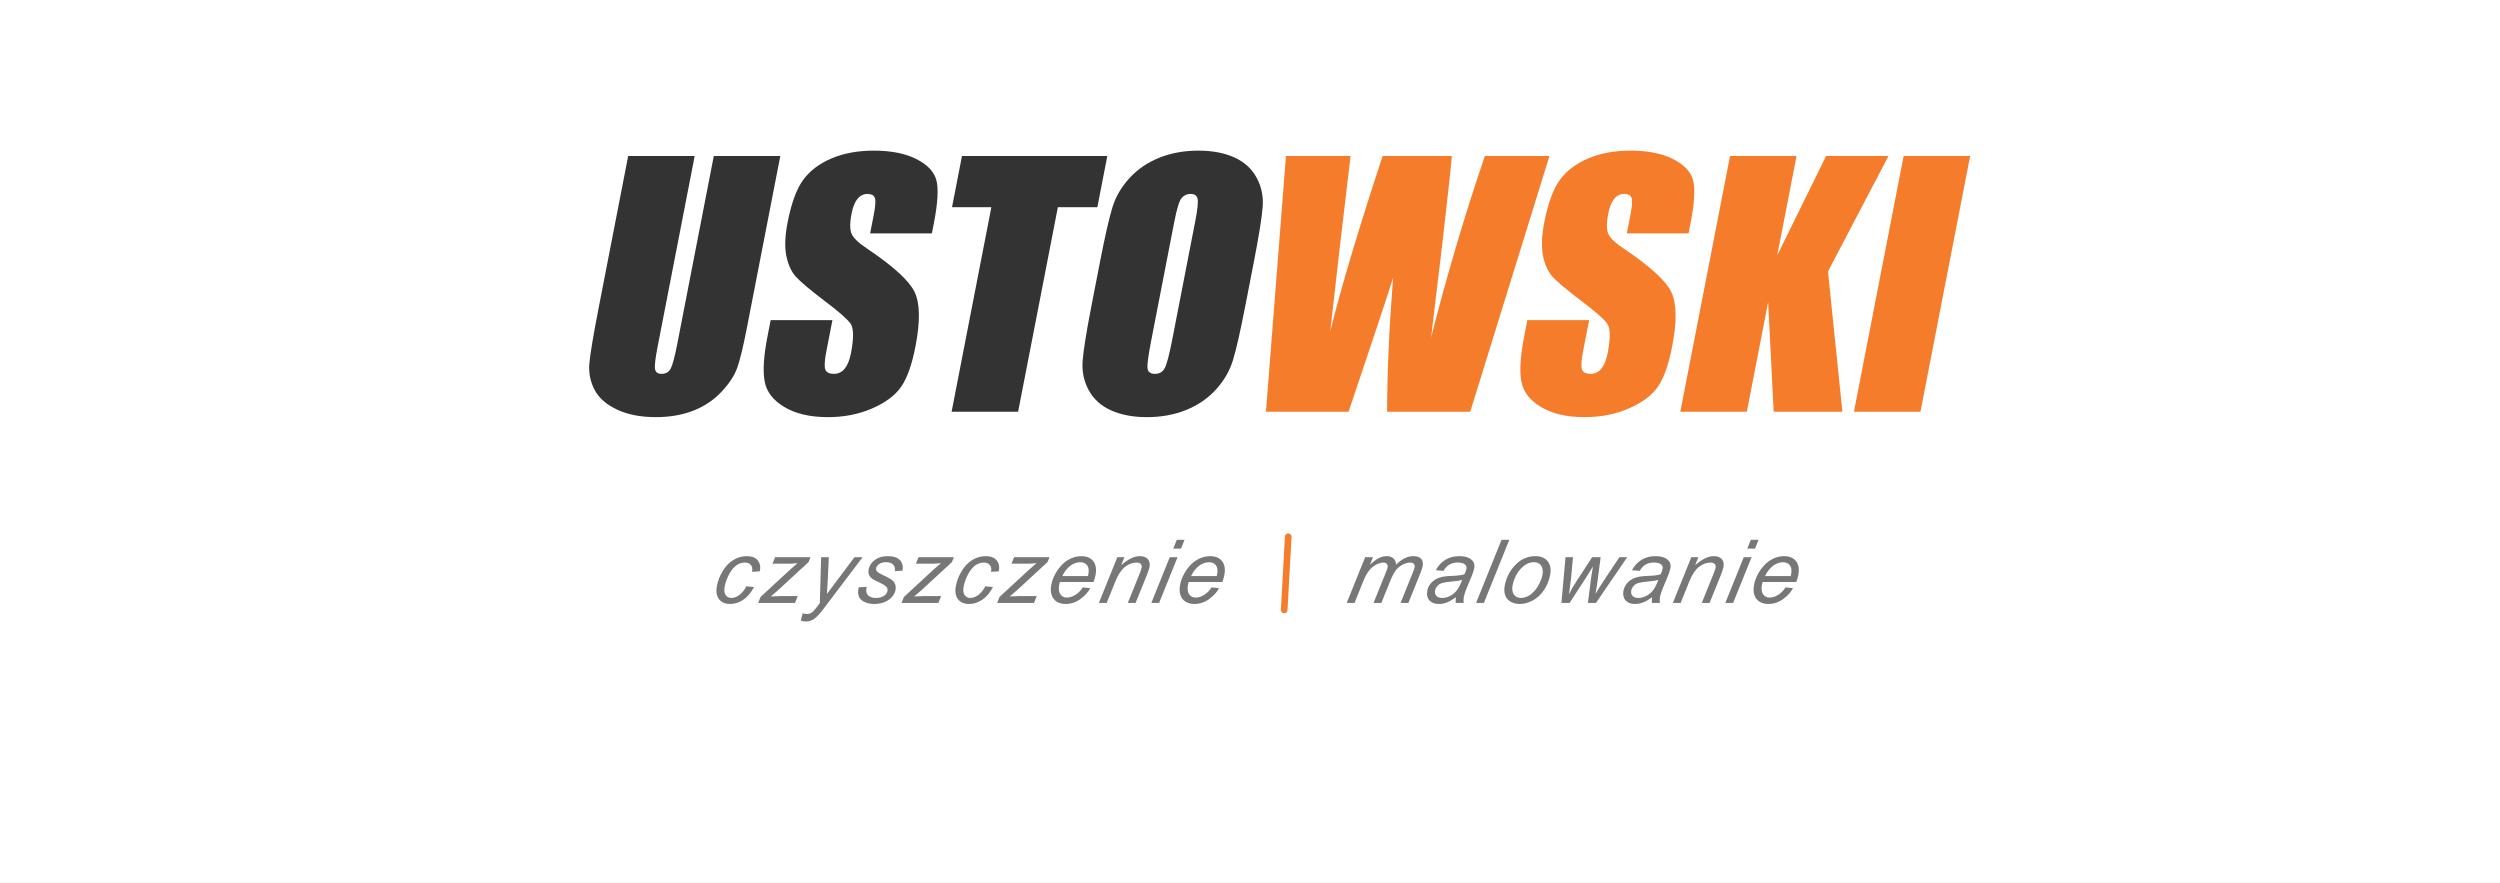
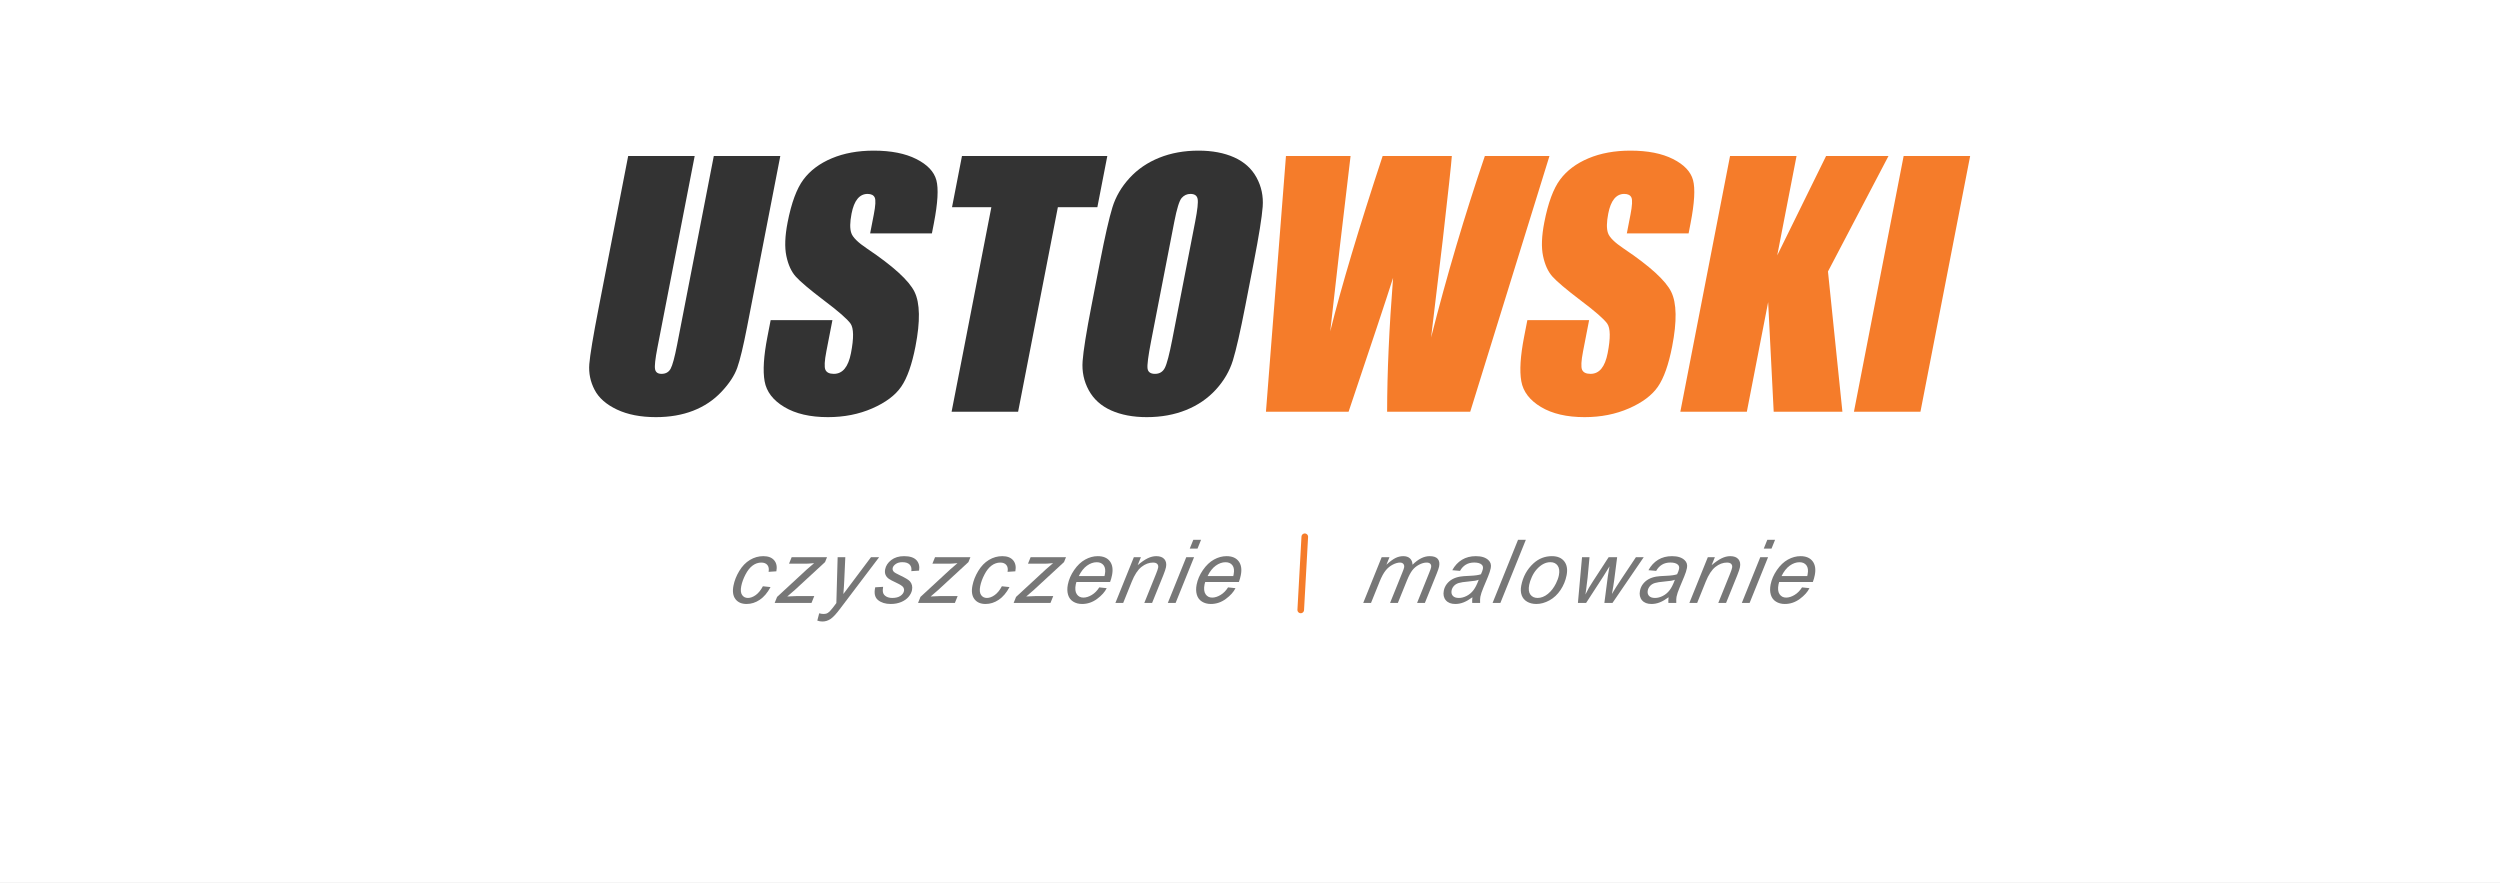
<svg xmlns="http://www.w3.org/2000/svg" viewBox="0 0 680 240">
  <rect width="680" height="240" fill="#ffffff" />
  <path d="M1041 1619V537Q1041 353 1029.0 278.5Q1017 204 958.0 125.5Q899 47 802.5 6.5Q706 -34 575 -34Q430 -34 319.0 14.0Q208 62 153.0 139.0Q98 216 88.0 301.5Q78 387 78 661V1619H499V405Q499 299 510.5 269.5Q522 240 557 240Q597 240 608.5 272.5Q620 305 620 426V1619Z" transform="matrix(0.042969,0,0.008352,-0.042969,153.99,112.00)" fill="#333333" />
  <path d="M976 1129H585V1249Q585 1333 570.0 1356.0Q555 1379 520 1379Q482 1379 462.5 1348.0Q443 1317 443 1254Q443 1173 465 1132Q486 1091 584 1033Q865 866 938 759Q1011 652 1011 414Q1011 241 970.5 159.0Q930 77 814.0 21.5Q698 -34 544 -34Q375 -34 255.5 30.0Q136 94 99.0 193.0Q62 292 62 474V580H453V383Q453 292 469.5 266.0Q486 240 528 240Q570 240 590.5 273.0Q611 306 611 371Q611 514 572 558Q532 602 375 705Q218 809 167.0 856.0Q116 903 82.5 986.0Q49 1069 49 1198Q49 1384 96.5 1470.0Q144 1556 250.0 1604.5Q356 1653 506 1653Q670 1653 785.5 1600.0Q901 1547 938.5 1466.5Q976 1386 976 1193Z" transform="matrix(0.042969,0,0.008352,-0.042969,202.11,112.00)" fill="#333333" />
  <path d="M932 1619V1295H682V0H261V1295H12V1619Z" transform="matrix(0.042969,0,0.008352,-0.042969,247.62,112.00)" fill="#333333" />
  <path d="M1046 671Q1046 427 1034.5 325.5Q1023 224 962.5 140.0Q902 56 799.0 11.0Q696 -34 559 -34Q429 -34 325.5 8.5Q222 51 159.0 136.0Q96 221 84.0 321.0Q72 421 72 671V948Q72 1192 83.5 1293.5Q95 1395 155.5 1479.0Q216 1563 319.0 1608.0Q422 1653 559 1653Q689 1653 792.5 1610.5Q896 1568 959.0 1483.0Q1022 1398 1034.0 1298.0Q1046 1198 1046 948ZM625 1203Q625 1316 612.5 1347.5Q600 1379 561 1379Q528 1379 510.5 1353.5Q493 1328 493 1203V447Q493 306 504.5 273.0Q516 240 558 240Q601 240 613.0 278.0Q625 316 625 459Z" transform="matrix(0.042969,0,0.008352,-0.042969,288.18,112.00)" fill="#333333" />
  <path d="M1668 1619 1481 0H955Q883 373 828 848Q803 645 711 0H188L0 1619H409L452 1054L496 509Q519 932 612 1619H1050Q1059 1548 1096 1085L1142 470Q1177 1057 1259 1619Z" transform="matrix(0.042969,0,0.008352,-0.042969,336.26,112.00)" fill="#f57c2a" />
  <path d="M976 1129H585V1249Q585 1333 570.0 1356.0Q555 1379 520 1379Q482 1379 462.5 1348.0Q443 1317 443 1254Q443 1173 465 1132Q486 1091 584 1033Q865 866 938 759Q1011 652 1011 414Q1011 241 970.5 159.0Q930 77 814.0 21.5Q698 -34 544 -34Q375 -34 255.5 30.0Q136 94 99.0 193.0Q62 292 62 474V580H453V383Q453 292 469.5 266.0Q486 240 528 240Q570 240 590.5 273.0Q611 306 611 371Q611 514 572 558Q532 602 375 705Q218 809 167.0 856.0Q116 903 82.5 986.0Q49 1069 49 1198Q49 1384 96.5 1470.0Q144 1556 250.0 1604.5Q356 1653 506 1653Q670 1653 785.5 1600.0Q901 1547 938.5 1466.5Q976 1386 976 1193Z" transform="matrix(0.042969,0,0.008352,-0.042969,407.93,112.00)" fill="#f57c2a" />
  <path d="M1087 1619 846 888 1110 0H675L505 694V0H84V1619H505V990L692 1619Z" transform="matrix(0.042969,0,0.008352,-0.042969,453.44,112.00)" fill="#f57c2a" />
  <path d="M505 1619V0H84V1619Z" transform="matrix(0.042969,0,0.008352,-0.042969,500.66,112.00)" fill="#f57c2a" />
-   <path d="M801 387 982 368Q914 169 788.5 72.5Q663 -24 503 -24Q330 -24 222.5 88.0Q115 200 115 401Q115 575 184.0 743.0Q253 911 381.5 998.5Q510 1086 675 1086Q846 1086 946.0 989.5Q1046 893 1046 734L868 722Q867 823 809.5 880.0Q752 937 658 937Q549 937 469.0 868.0Q389 799 343.5 658.5Q298 518 298 388Q298 252 358.0 184.0Q418 116 506 116Q594 116 674.5 183.0Q755 250 801 387Z" transform="matrix(0.011719,0,0.002278,-0.011719,192.75,164.00)" fill="#777777" />
-   <path d="M40 0 69 140 640 783Q701 851 776 924Q647 911 591 911H196L228 1062H1049L1025 948L449 301Q400 246 303 150Q454 159 510 159H928L895 0Z" transform="matrix(0.011719,0,0.002278,-0.011719,205.75,164.00)" fill="#777777" />
-   <path d="M0 -410 11 -240Q67 -256 120 -256Q175 -256 209 -231Q253 -198 305 -107L363 -3L186 1062H364L444 525Q468 366 485 207L960 1062H1149L472 -141Q374 -317 298.0 -374.0Q222 -431 123 -431Q60 -431 0 -410Z" transform="matrix(0.011719,0,0.002278,-0.011719,218.75,164.00)" fill="#777777" />
-   <path d="M85 363 266 374Q266 296 290.0 241.0Q314 186 378.5 151.0Q443 116 529 116Q649 116 709.0 164.0Q769 212 769 277Q769 324 733 366Q696 408 552.5 469.5Q409 531 369 556Q302 597 268.0 652.5Q234 708 234 780Q234 906 334.0 996.0Q434 1086 614 1086Q814 1086 918.5 993.5Q1023 901 1027 750L850 738Q846 834 782.0 890.0Q718 946 601 946Q507 946 455.0 903.0Q403 860 403 810Q403 760 448 722Q478 696 603 642Q811 552 865 500Q951 417 951 298Q951 219 902.5 143.0Q854 67 754.5 21.5Q655 -24 520 -24Q336 -24 207 67Q78 158 85 363Z" transform="matrix(0.011719,0,0.002278,-0.011719,231.75,164.00)" fill="#777777" />
-   <path d="M40 0 69 140 640 783Q701 851 776 924Q647 911 591 911H196L228 1062H1049L1025 948L449 301Q400 246 303 150Q454 159 510 159H928L895 0Z" transform="matrix(0.011719,0,0.002278,-0.011719,244.75,164.00)" fill="#777777" />
-   <path d="M801 387 982 368Q914 169 788.5 72.5Q663 -24 503 -24Q330 -24 222.5 88.0Q115 200 115 401Q115 575 184.0 743.0Q253 911 381.5 998.5Q510 1086 675 1086Q846 1086 946.0 989.5Q1046 893 1046 734L868 722Q867 823 809.5 880.0Q752 937 658 937Q549 937 469.0 868.0Q389 799 343.5 658.5Q298 518 298 388Q298 252 358.0 184.0Q418 116 506 116Q594 116 674.5 183.0Q755 250 801 387Z" transform="matrix(0.011719,0,0.002278,-0.011719,257.75,164.00)" fill="#777777" />
-   <path d="M40 0 69 140 640 783Q701 851 776 924Q647 911 591 911H196L228 1062H1049L1025 948L449 301Q400 246 303 150Q454 159 510 159H928L895 0Z" transform="matrix(0.011719,0,0.002278,-0.011719,270.75,164.00)" fill="#777777" />
-   <path d="M848 361 1024 343Q986 212 849.5 94.0Q713 -24 524 -24Q406 -24 307.5 30.5Q209 85 157.5 189.0Q106 293 106 426Q106 600 186.5 763.5Q267 927 395.0 1006.5Q523 1086 672 1086Q862 1086 975.5 968.0Q1089 850 1089 646Q1089 568 1075 486H293Q289 455 289 430Q289 281 357.5 202.5Q426 124 525 124Q618 124 708.0 185.0Q798 246 848 361ZM322 624H918Q919 652 919 664Q919 800 851.0 872.5Q783 945 676 945Q560 945 464.5 865.0Q369 785 322 624Z" transform="matrix(0.011719,0,0.002278,-0.011719,283.75,164.00)" fill="#777777" />
-   <path d="M68 0 290 1062H454L415 877Q522 986 615.0 1036.0Q708 1086 805 1086Q934 1086 1007.5 1016.0Q1081 946 1081 829Q1081 770 1055 643L920 0H739L880 673Q901 771 901 818Q901 871 864.5 904.0Q828 937 759 937Q620 937 511.5 837.0Q403 737 352 494L249 0Z" transform="matrix(0.011719,0,0.002278,-0.011719,298.10,164.00)" fill="#777777" />
-   <path d="M325 1261 368 1466H548L505 1261ZM61 0 283 1062H464L242 0Z" transform="matrix(0.011719,0,0.002278,-0.011719,312.44,164.00)" fill="#777777" />
-   <path d="M848 361 1024 343Q986 212 849.5 94.0Q713 -24 524 -24Q406 -24 307.5 30.5Q209 85 157.5 189.0Q106 293 106 426Q106 600 186.5 763.5Q267 927 395.0 1006.5Q523 1086 672 1086Q862 1086 975.5 968.0Q1089 850 1089 646Q1089 568 1075 486H293Q289 455 289 430Q289 281 357.5 202.5Q426 124 525 124Q618 124 708.0 185.0Q798 246 848 361ZM322 624H918Q919 652 919 664Q919 800 851.0 872.5Q783 945 676 945Q560 945 464.5 865.0Q369 785 322 624Z" transform="matrix(0.011719,0,0.002278,-0.011719,318.78,164.00)" fill="#777777" />
-   <line x1="350.4" y1="146.0" x2="349.3" y2="165.9" stroke="#f57c2a" stroke-width="1.8" stroke-linecap="round" />
-   <path d="M67 0 289 1062H470L433 887Q534 1000 613.5 1043.0Q693 1086 786 1086Q885 1086 951.5 1033.5Q1018 981 1039 887Q1120 987 1209.5 1036.5Q1299 1086 1398 1086Q1531 1086 1597.5 1023.0Q1664 960 1664 846Q1664 797 1641 684L1498 0H1317L1463 702Q1482 788 1482 825Q1482 877 1449.0 907.0Q1416 937 1356 937Q1275 937 1191.0 888.0Q1107 839 1060.5 759.5Q1014 680 979 515L871 0H690L840 717Q856 790 856 821Q856 873 823.5 905.0Q791 937 739 937Q662 937 577.5 888.0Q493 839 440.0 751.5Q387 664 353 502L248 0Z" transform="matrix(0.011719,0,0.002278,-0.011719,365.52,164.00)" fill="#777777" />
-   <path d="M784 132Q690 51 603.0 13.5Q516 -24 417 -24Q270 -24 180.0 62.5Q90 149 90 284Q90 373 130.5 441.5Q171 510 238.0 551.5Q305 593 402 611Q463 623 633.5 630.0Q804 637 878 666Q899 740 899 789Q899 852 853 888Q790 938 669 938Q555 938 482.5 887.5Q410 837 377 744L194 760Q250 918 371.5 1002.0Q493 1086 678 1086Q875 1086 990 992Q1078 922 1078 810Q1078 725 1053 613L994 349Q966 223 966 144Q966 94 988 0H805Q790 52 784 132ZM851 538Q813 523 769.5 515.0Q726 507 624 498Q466 484 401.0 462.5Q336 441 303.0 394.0Q270 347 270 290Q270 214 322.5 165.0Q375 116 472 116Q562 116 645.0 163.5Q728 211 776.0 296.0Q824 381 851 538Z" transform="matrix(0.011719,0,0.002278,-0.011719,386.52,164.00)" fill="#777777" />
-   <path d="M54 0 360 1466H541L235 0Z" transform="matrix(0.011719,0,0.002278,-0.011719,400.86,164.00)" fill="#777777" />
-   <path d="M100 403Q100 714 283 918Q434 1086 679 1086Q871 1086 988.5 966.0Q1106 846 1106 642Q1106 459 1032.0 301.5Q958 144 821.5 60.0Q685 -24 534 -24Q410 -24 308.5 29.0Q207 82 153.5 179.0Q100 276 100 403ZM281 421Q281 271 353.0 193.5Q425 116 536 116Q594 116 651.0 139.5Q708 163 757.0 211.0Q806 259 840.5 320.5Q875 382 896 453Q927 552 927 643Q927 787 854.5 866.5Q782 946 672 946Q587 946 517.0 905.5Q447 865 390.5 787.0Q334 709 307.5 605.5Q281 502 281 421Z" transform="matrix(0.011719,0,0.002278,-0.011719,407.20,164.00)" fill="#777777" />
-   <path d="M270 0 159 1062H333L381 585L400 317Q402 287 406 196Q436 298 457.0 352.5Q478 407 524 508L777 1062H974L1009 531Q1017 410 1019 208Q1069 342 1182 580L1410 1062H1591L1072 0H884L844 623Q840 681 838 849Q797 742 741 618L460 0Z" transform="matrix(0.011719,0,0.002278,-0.011719,421.54,164.00)" fill="#777777" />
-   <path d="M784 132Q690 51 603.0 13.5Q516 -24 417 -24Q270 -24 180.0 62.5Q90 149 90 284Q90 373 130.5 441.5Q171 510 238.0 551.5Q305 593 402 611Q463 623 633.5 630.0Q804 637 878 666Q899 740 899 789Q899 852 853 888Q790 938 669 938Q555 938 482.5 887.5Q410 837 377 744L194 760Q250 918 371.5 1002.0Q493 1086 678 1086Q875 1086 990 992Q1078 922 1078 810Q1078 725 1053 613L994 349Q966 223 966 144Q966 94 988 0H805Q790 52 784 132ZM851 538Q813 523 769.5 515.0Q726 507 624 498Q466 484 401.0 462.5Q336 441 303.0 394.0Q270 347 270 290Q270 214 322.5 165.0Q375 116 472 116Q562 116 645.0 163.5Q728 211 776.0 296.0Q824 381 851 538Z" transform="matrix(0.011719,0,0.002278,-0.011719,439.88,164.00)" fill="#777777" />
-   <path d="M68 0 290 1062H454L415 877Q522 986 615.0 1036.0Q708 1086 805 1086Q934 1086 1007.5 1016.0Q1081 946 1081 829Q1081 770 1055 643L920 0H739L880 673Q901 771 901 818Q901 871 864.5 904.0Q828 937 759 937Q620 937 511.5 837.0Q403 737 352 494L249 0Z" transform="matrix(0.011719,0,0.002278,-0.011719,454.22,164.00)" fill="#777777" />
-   <path d="M325 1261 368 1466H548L505 1261ZM61 0 283 1062H464L242 0Z" transform="matrix(0.011719,0,0.002278,-0.011719,468.57,164.00)" fill="#777777" />
-   <path d="M848 361 1024 343Q986 212 849.5 94.0Q713 -24 524 -24Q406 -24 307.5 30.5Q209 85 157.5 189.0Q106 293 106 426Q106 600 186.5 763.5Q267 927 395.0 1006.5Q523 1086 672 1086Q862 1086 975.5 968.0Q1089 850 1089 646Q1089 568 1075 486H293Q289 455 289 430Q289 281 357.5 202.5Q426 124 525 124Q618 124 708.0 185.0Q798 246 848 361ZM322 624H918Q919 652 919 664Q919 800 851.0 872.5Q783 945 676 945Q560 945 464.5 865.0Q369 785 322 624Z" transform="matrix(0.011719,0,0.002278,-0.011719,474.90,164.00)" fill="#777777" />
+   <path d="M801 387 982 368Q914 169 788.5 72.5Q663 -24 503 -24Q330 -24 222.5 88.0Q115 200 115 401Q115 575 184.0 743.0Q253 911 381.5 998.5Q510 1086 675 1086Q846 1086 946.0 989.5Q1046 893 1046 734L868 722Q867 823 809.5 880.0Q752 937 658 937Q549 937 469.0 868.0Q389 799 343.5 658.5Q298 518 298 388Q298 252 358.0 184.0Q418 116 506 116Q594 116 674.5 183.0Q755 250 801 387Z" transform="matrix(0.011719,0,0.002278,-0.011719,197.24,164.00)" fill="#777777" />
+   <path d="M40 0 69 140 640 783Q701 851 776 924Q647 911 591 911H196L228 1062H1049L1025 948L449 301Q400 246 303 150Q454 159 510 159H928L895 0Z" transform="matrix(0.011719,0,0.002278,-0.011719,210.24,164.00)" fill="#777777" />
+   <path d="M0 -410 11 -240Q67 -256 120 -256Q175 -256 209 -231Q253 -198 305 -107L363 -3L186 1062H364L444 525Q468 366 485 207L960 1062H1149L472 -141Q374 -317 298.0 -374.0Q222 -431 123 -431Q60 -431 0 -410Z" transform="matrix(0.011719,0,0.002278,-0.011719,223.24,164.00)" fill="#777777" />
+   <path d="M85 363 266 374Q266 296 290.0 241.0Q314 186 378.5 151.0Q443 116 529 116Q649 116 709.0 164.0Q769 212 769 277Q769 324 733 366Q696 408 552.5 469.5Q409 531 369 556Q302 597 268.0 652.5Q234 708 234 780Q234 906 334.0 996.0Q434 1086 614 1086Q814 1086 918.5 993.5Q1023 901 1027 750L850 738Q846 834 782.0 890.0Q718 946 601 946Q507 946 455.0 903.0Q403 860 403 810Q403 760 448 722Q478 696 603 642Q811 552 865 500Q951 417 951 298Q951 219 902.5 143.0Q854 67 754.5 21.5Q655 -24 520 -24Q336 -24 207 67Q78 158 85 363Z" transform="matrix(0.011719,0,0.002278,-0.011719,236.24,164.00)" fill="#777777" />
+   <path d="M40 0 69 140 640 783Q701 851 776 924Q647 911 591 911H196L228 1062H1049L1025 948L449 301Q400 246 303 150Q454 159 510 159H928L895 0Z" transform="matrix(0.011719,0,0.002278,-0.011719,249.24,164.00)" fill="#777777" />
+   <path d="M801 387 982 368Q914 169 788.5 72.5Q663 -24 503 -24Q330 -24 222.5 88.0Q115 200 115 401Q115 575 184.0 743.0Q253 911 381.5 998.5Q510 1086 675 1086Q846 1086 946.0 989.5Q1046 893 1046 734L868 722Q867 823 809.5 880.0Q752 937 658 937Q549 937 469.0 868.0Q389 799 343.5 658.5Q298 518 298 388Q298 252 358.0 184.0Q418 116 506 116Q594 116 674.5 183.0Q755 250 801 387Z" transform="matrix(0.011719,0,0.002278,-0.011719,262.24,164.00)" fill="#777777" />
+   <path d="M40 0 69 140 640 783Q701 851 776 924Q647 911 591 911H196L228 1062H1049L1025 948L449 301Q400 246 303 150Q454 159 510 159H928L895 0Z" transform="matrix(0.011719,0,0.002278,-0.011719,275.24,164.00)" fill="#777777" />
+   <path d="M848 361 1024 343Q986 212 849.5 94.0Q713 -24 524 -24Q406 -24 307.5 30.5Q209 85 157.5 189.0Q106 293 106 426Q106 600 186.5 763.5Q267 927 395.0 1006.5Q523 1086 672 1086Q862 1086 975.5 968.0Q1089 850 1089 646Q1089 568 1075 486H293Q289 455 289 430Q289 281 357.5 202.5Q426 124 525 124Q618 124 708.0 185.0Q798 246 848 361ZM322 624H918Q919 652 919 664Q919 800 851.0 872.5Q783 945 676 945Q560 945 464.5 865.0Q369 785 322 624Z" transform="matrix(0.011719,0,0.002278,-0.011719,288.24,164.00)" fill="#777777" />
+   <path d="M68 0 290 1062H454L415 877Q522 986 615.0 1036.0Q708 1086 805 1086Q934 1086 1007.5 1016.0Q1081 946 1081 829Q1081 770 1055 643L920 0H739L880 673Q901 771 901 818Q901 871 864.5 904.0Q828 937 759 937Q620 937 511.5 837.0Q403 737 352 494L249 0Z" transform="matrix(0.011719,0,0.002278,-0.011719,302.59,164.00)" fill="#777777" />
+   <path d="M325 1261 368 1466H548L505 1261ZM61 0 283 1062H464L242 0Z" transform="matrix(0.011719,0,0.002278,-0.011719,316.93,164.00)" fill="#777777" />
+   <path d="M848 361 1024 343Q986 212 849.5 94.0Q713 -24 524 -24Q406 -24 307.5 30.5Q209 85 157.5 189.0Q106 293 106 426Q106 600 186.5 763.5Q267 927 395.0 1006.5Q523 1086 672 1086Q862 1086 975.5 968.0Q1089 850 1089 646Q1089 568 1075 486H293Q289 455 289 430Q289 281 357.5 202.5Q426 124 525 124Q618 124 708.0 185.0Q798 246 848 361ZM322 624H918Q919 652 919 664Q919 800 851.0 872.5Q783 945 676 945Q560 945 464.5 865.0Q369 785 322 624Z" transform="matrix(0.011719,0,0.002278,-0.011719,323.27,164.00)" fill="#777777" />
+   <line x1="354.9" y1="146.0" x2="353.8" y2="165.9" stroke="#f57c2a" stroke-width="1.8" stroke-linecap="round" />
+   <path d="M67 0 289 1062H470L433 887Q534 1000 613.5 1043.0Q693 1086 786 1086Q885 1086 951.5 1033.5Q1018 981 1039 887Q1120 987 1209.5 1036.5Q1299 1086 1398 1086Q1531 1086 1597.5 1023.0Q1664 960 1664 846Q1664 797 1641 684L1498 0H1317L1463 702Q1482 788 1482 825Q1482 877 1449.0 907.0Q1416 937 1356 937Q1275 937 1191.0 888.0Q1107 839 1060.5 759.5Q1014 680 979 515L871 0H690L840 717Q856 790 856 821Q856 873 823.5 905.0Q791 937 739 937Q662 937 577.5 888.0Q493 839 440.0 751.5Q387 664 353 502L248 0Z" transform="matrix(0.011719,0,0.002278,-0.011719,370.01,164.00)" fill="#777777" />
+   <path d="M784 132Q690 51 603.0 13.5Q516 -24 417 -24Q270 -24 180.0 62.5Q90 149 90 284Q90 373 130.5 441.5Q171 510 238.0 551.5Q305 593 402 611Q463 623 633.5 630.0Q804 637 878 666Q899 740 899 789Q899 852 853 888Q790 938 669 938Q555 938 482.5 887.5Q410 837 377 744L194 760Q250 918 371.5 1002.0Q493 1086 678 1086Q875 1086 990 992Q1078 922 1078 810Q1078 725 1053 613L994 349Q966 223 966 144Q966 94 988 0H805Q790 52 784 132ZM851 538Q813 523 769.5 515.0Q726 507 624 498Q466 484 401.0 462.5Q336 441 303.0 394.0Q270 347 270 290Q270 214 322.5 165.0Q375 116 472 116Q562 116 645.0 163.5Q728 211 776.0 296.0Q824 381 851 538Z" transform="matrix(0.011719,0,0.002278,-0.011719,391.01,164.00)" fill="#777777" />
+   <path d="M54 0 360 1466H541L235 0Z" transform="matrix(0.011719,0,0.002278,-0.011719,405.35,164.00)" fill="#777777" />
+   <path d="M100 403Q100 714 283 918Q434 1086 679 1086Q871 1086 988.5 966.0Q1106 846 1106 642Q1106 459 1032.0 301.5Q958 144 821.5 60.0Q685 -24 534 -24Q410 -24 308.5 29.0Q207 82 153.5 179.0Q100 276 100 403ZM281 421Q281 271 353.0 193.5Q425 116 536 116Q594 116 651.0 139.5Q708 163 757.0 211.0Q806 259 840.5 320.5Q875 382 896 453Q927 552 927 643Q927 787 854.5 866.5Q782 946 672 946Q587 946 517.0 905.5Q447 865 390.5 787.0Q334 709 307.5 605.5Q281 502 281 421Z" transform="matrix(0.011719,0,0.002278,-0.011719,411.69,164.00)" fill="#777777" />
+   <path d="M270 0 159 1062H333L381 585L400 317Q402 287 406 196Q436 298 457.0 352.5Q478 407 524 508L777 1062H974L1009 531Q1017 410 1019 208Q1069 342 1182 580L1410 1062H1591L1072 0H884L844 623Q840 681 838 849Q797 742 741 618L460 0Z" transform="matrix(0.011719,0,0.002278,-0.011719,426.03,164.00)" fill="#777777" />
+   <path d="M784 132Q690 51 603.0 13.5Q516 -24 417 -24Q270 -24 180.0 62.5Q90 149 90 284Q90 373 130.5 441.5Q171 510 238.0 551.5Q305 593 402 611Q463 623 633.5 630.0Q804 637 878 666Q899 740 899 789Q899 852 853 888Q790 938 669 938Q555 938 482.5 887.5Q410 837 377 744L194 760Q250 918 371.5 1002.0Q493 1086 678 1086Q875 1086 990 992Q1078 922 1078 810Q1078 725 1053 613L994 349Q966 223 966 144Q966 94 988 0H805Q790 52 784 132ZM851 538Q813 523 769.5 515.0Q726 507 624 498Q466 484 401.0 462.5Q336 441 303.0 394.0Q270 347 270 290Q270 214 322.5 165.0Q375 116 472 116Q562 116 645.0 163.5Q728 211 776.0 296.0Q824 381 851 538Z" transform="matrix(0.011719,0,0.002278,-0.011719,444.37,164.00)" fill="#777777" />
+   <path d="M68 0 290 1062H454L415 877Q522 986 615.0 1036.0Q708 1086 805 1086Q934 1086 1007.5 1016.0Q1081 946 1081 829Q1081 770 1055 643L920 0H739L880 673Q901 771 901 818Q901 871 864.5 904.0Q828 937 759 937Q620 937 511.5 837.0Q403 737 352 494L249 0Z" transform="matrix(0.011719,0,0.002278,-0.011719,458.71,164.00)" fill="#777777" />
+   <path d="M325 1261 368 1466H548L505 1261ZM61 0 283 1062H464L242 0Z" transform="matrix(0.011719,0,0.002278,-0.011719,473.06,164.00)" fill="#777777" />
+   <path d="M848 361 1024 343Q986 212 849.5 94.0Q713 -24 524 -24Q406 -24 307.5 30.5Q209 85 157.5 189.0Q106 293 106 426Q106 600 186.5 763.5Q267 927 395.0 1006.5Q523 1086 672 1086Q862 1086 975.5 968.0Q1089 850 1089 646Q1089 568 1075 486H293Q289 455 289 430Q289 281 357.5 202.5Q426 124 525 124Q618 124 708.0 185.0Q798 246 848 361ZM322 624H918Q919 652 919 664Q919 800 851.0 872.5Q783 945 676 945Q560 945 464.5 865.0Q369 785 322 624Z" transform="matrix(0.011719,0,0.002278,-0.011719,479.39,164.00)" fill="#777777" />
</svg>
